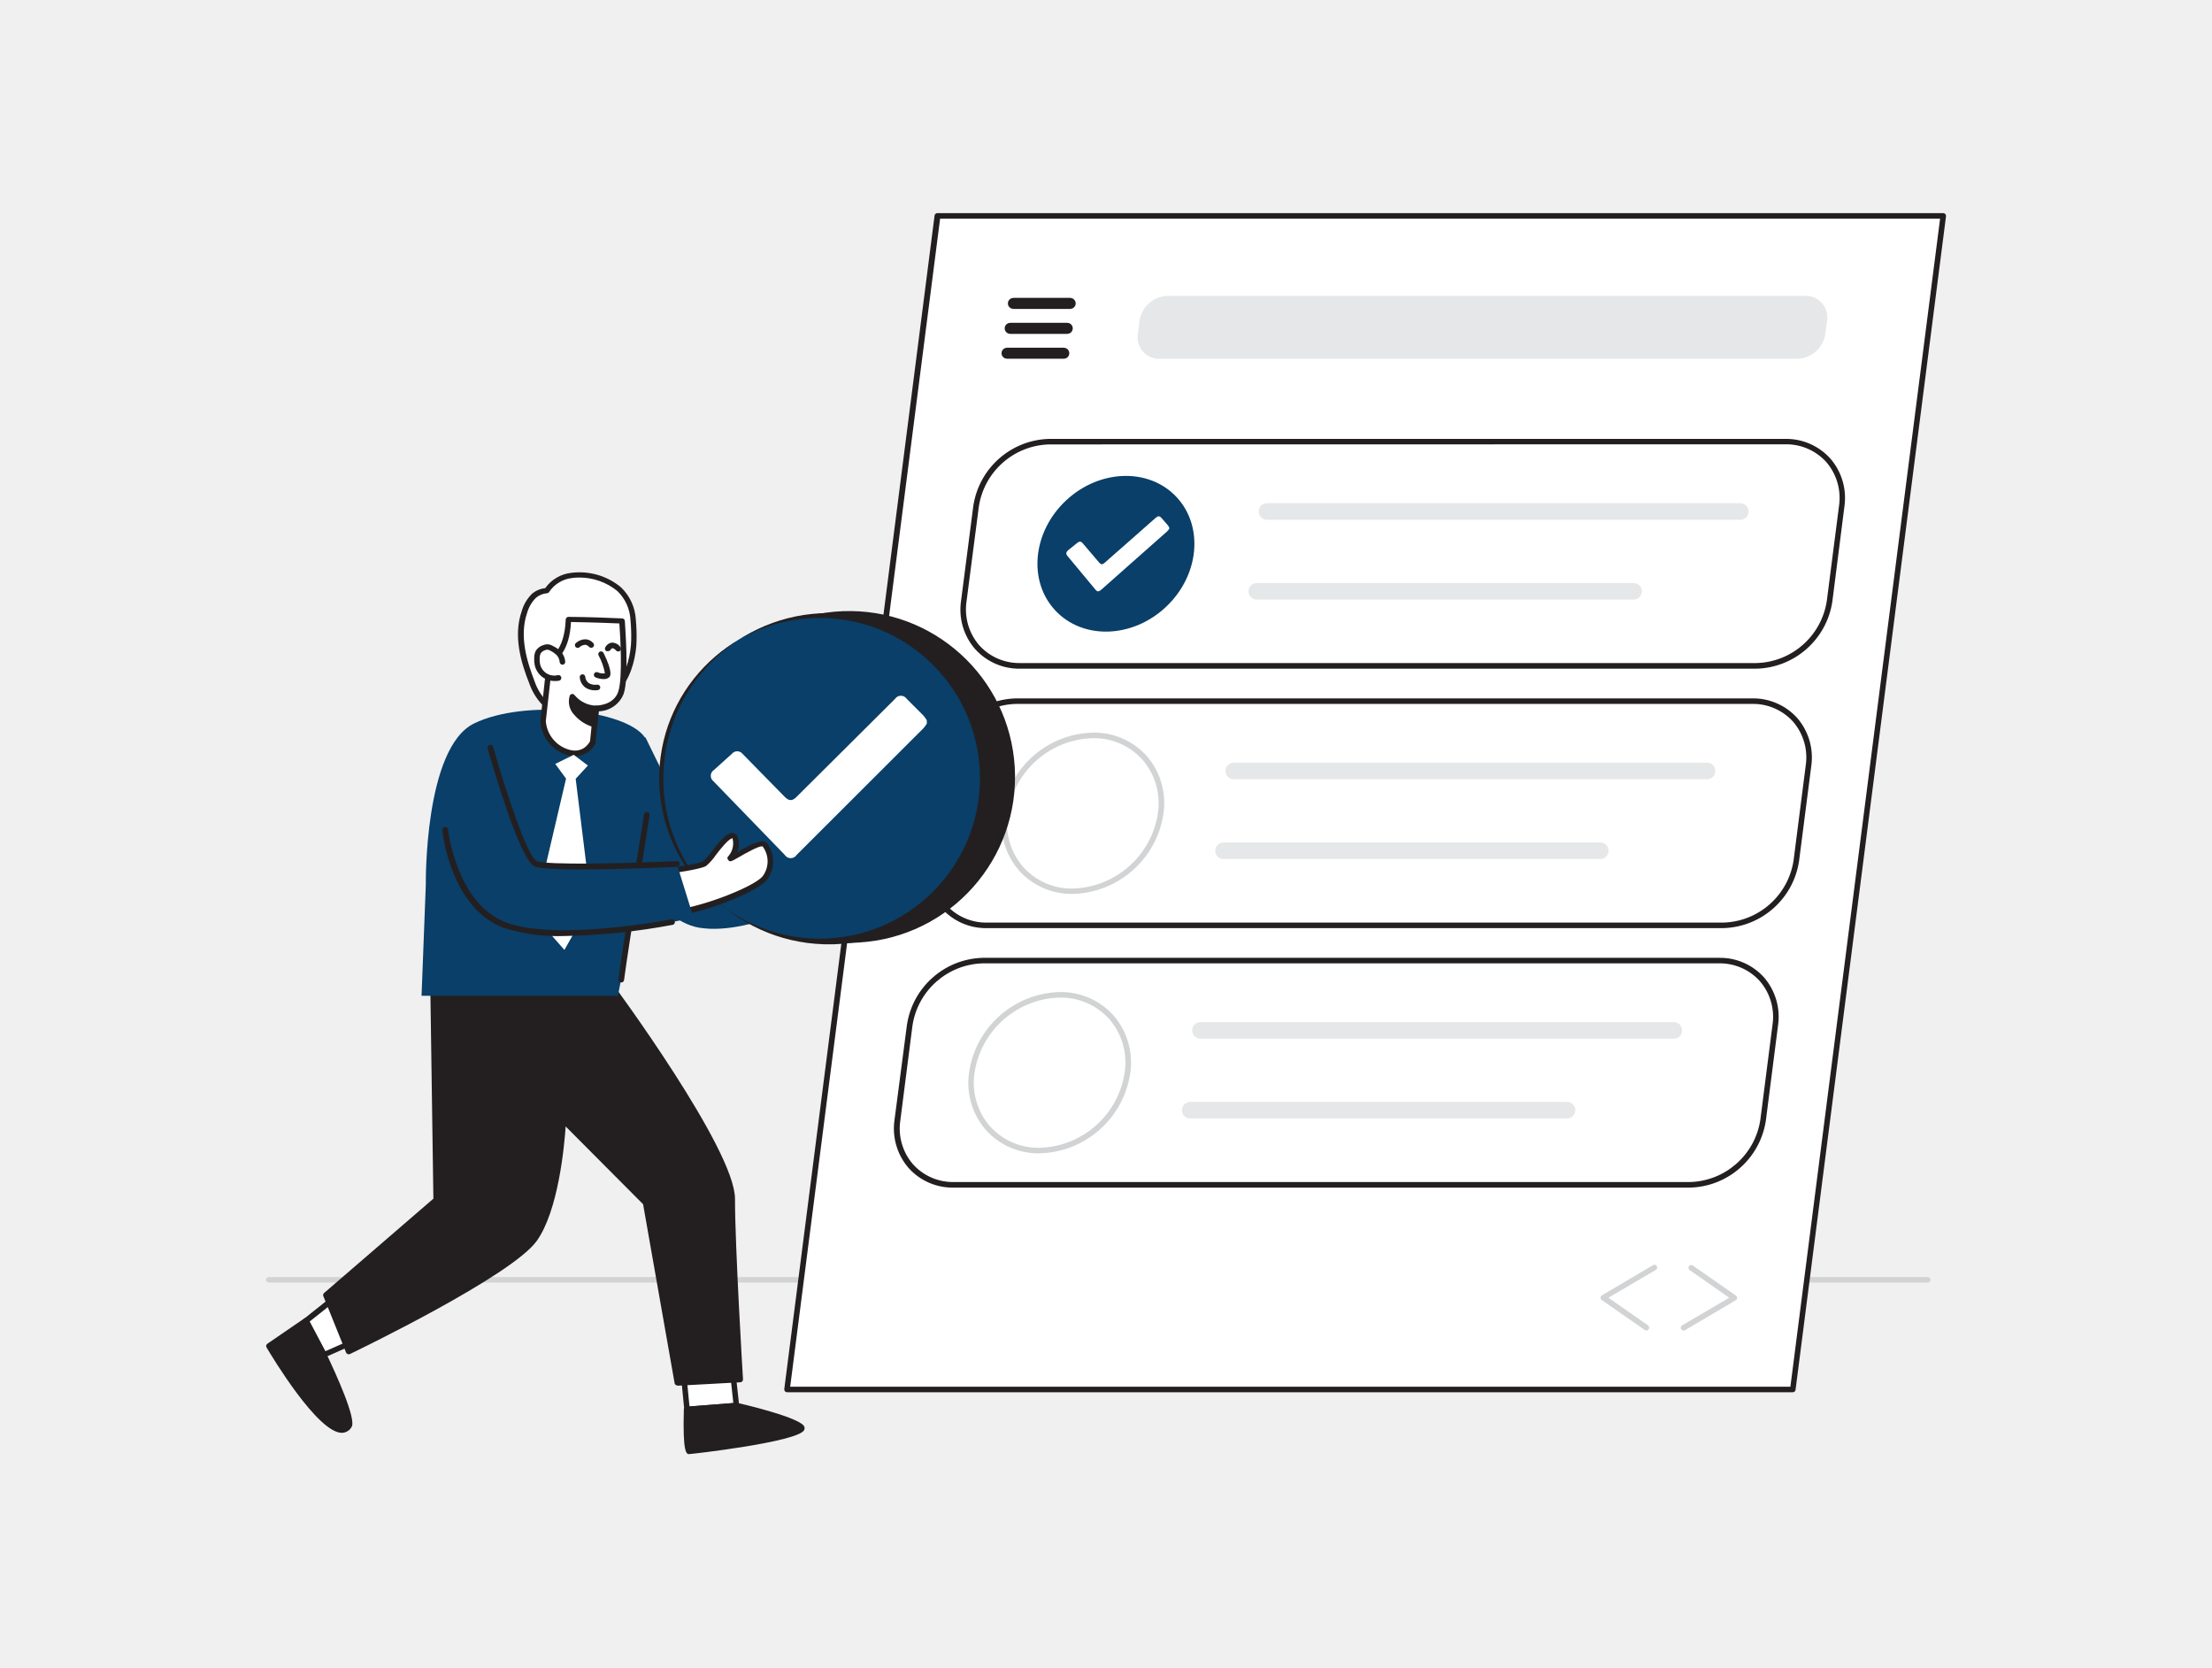
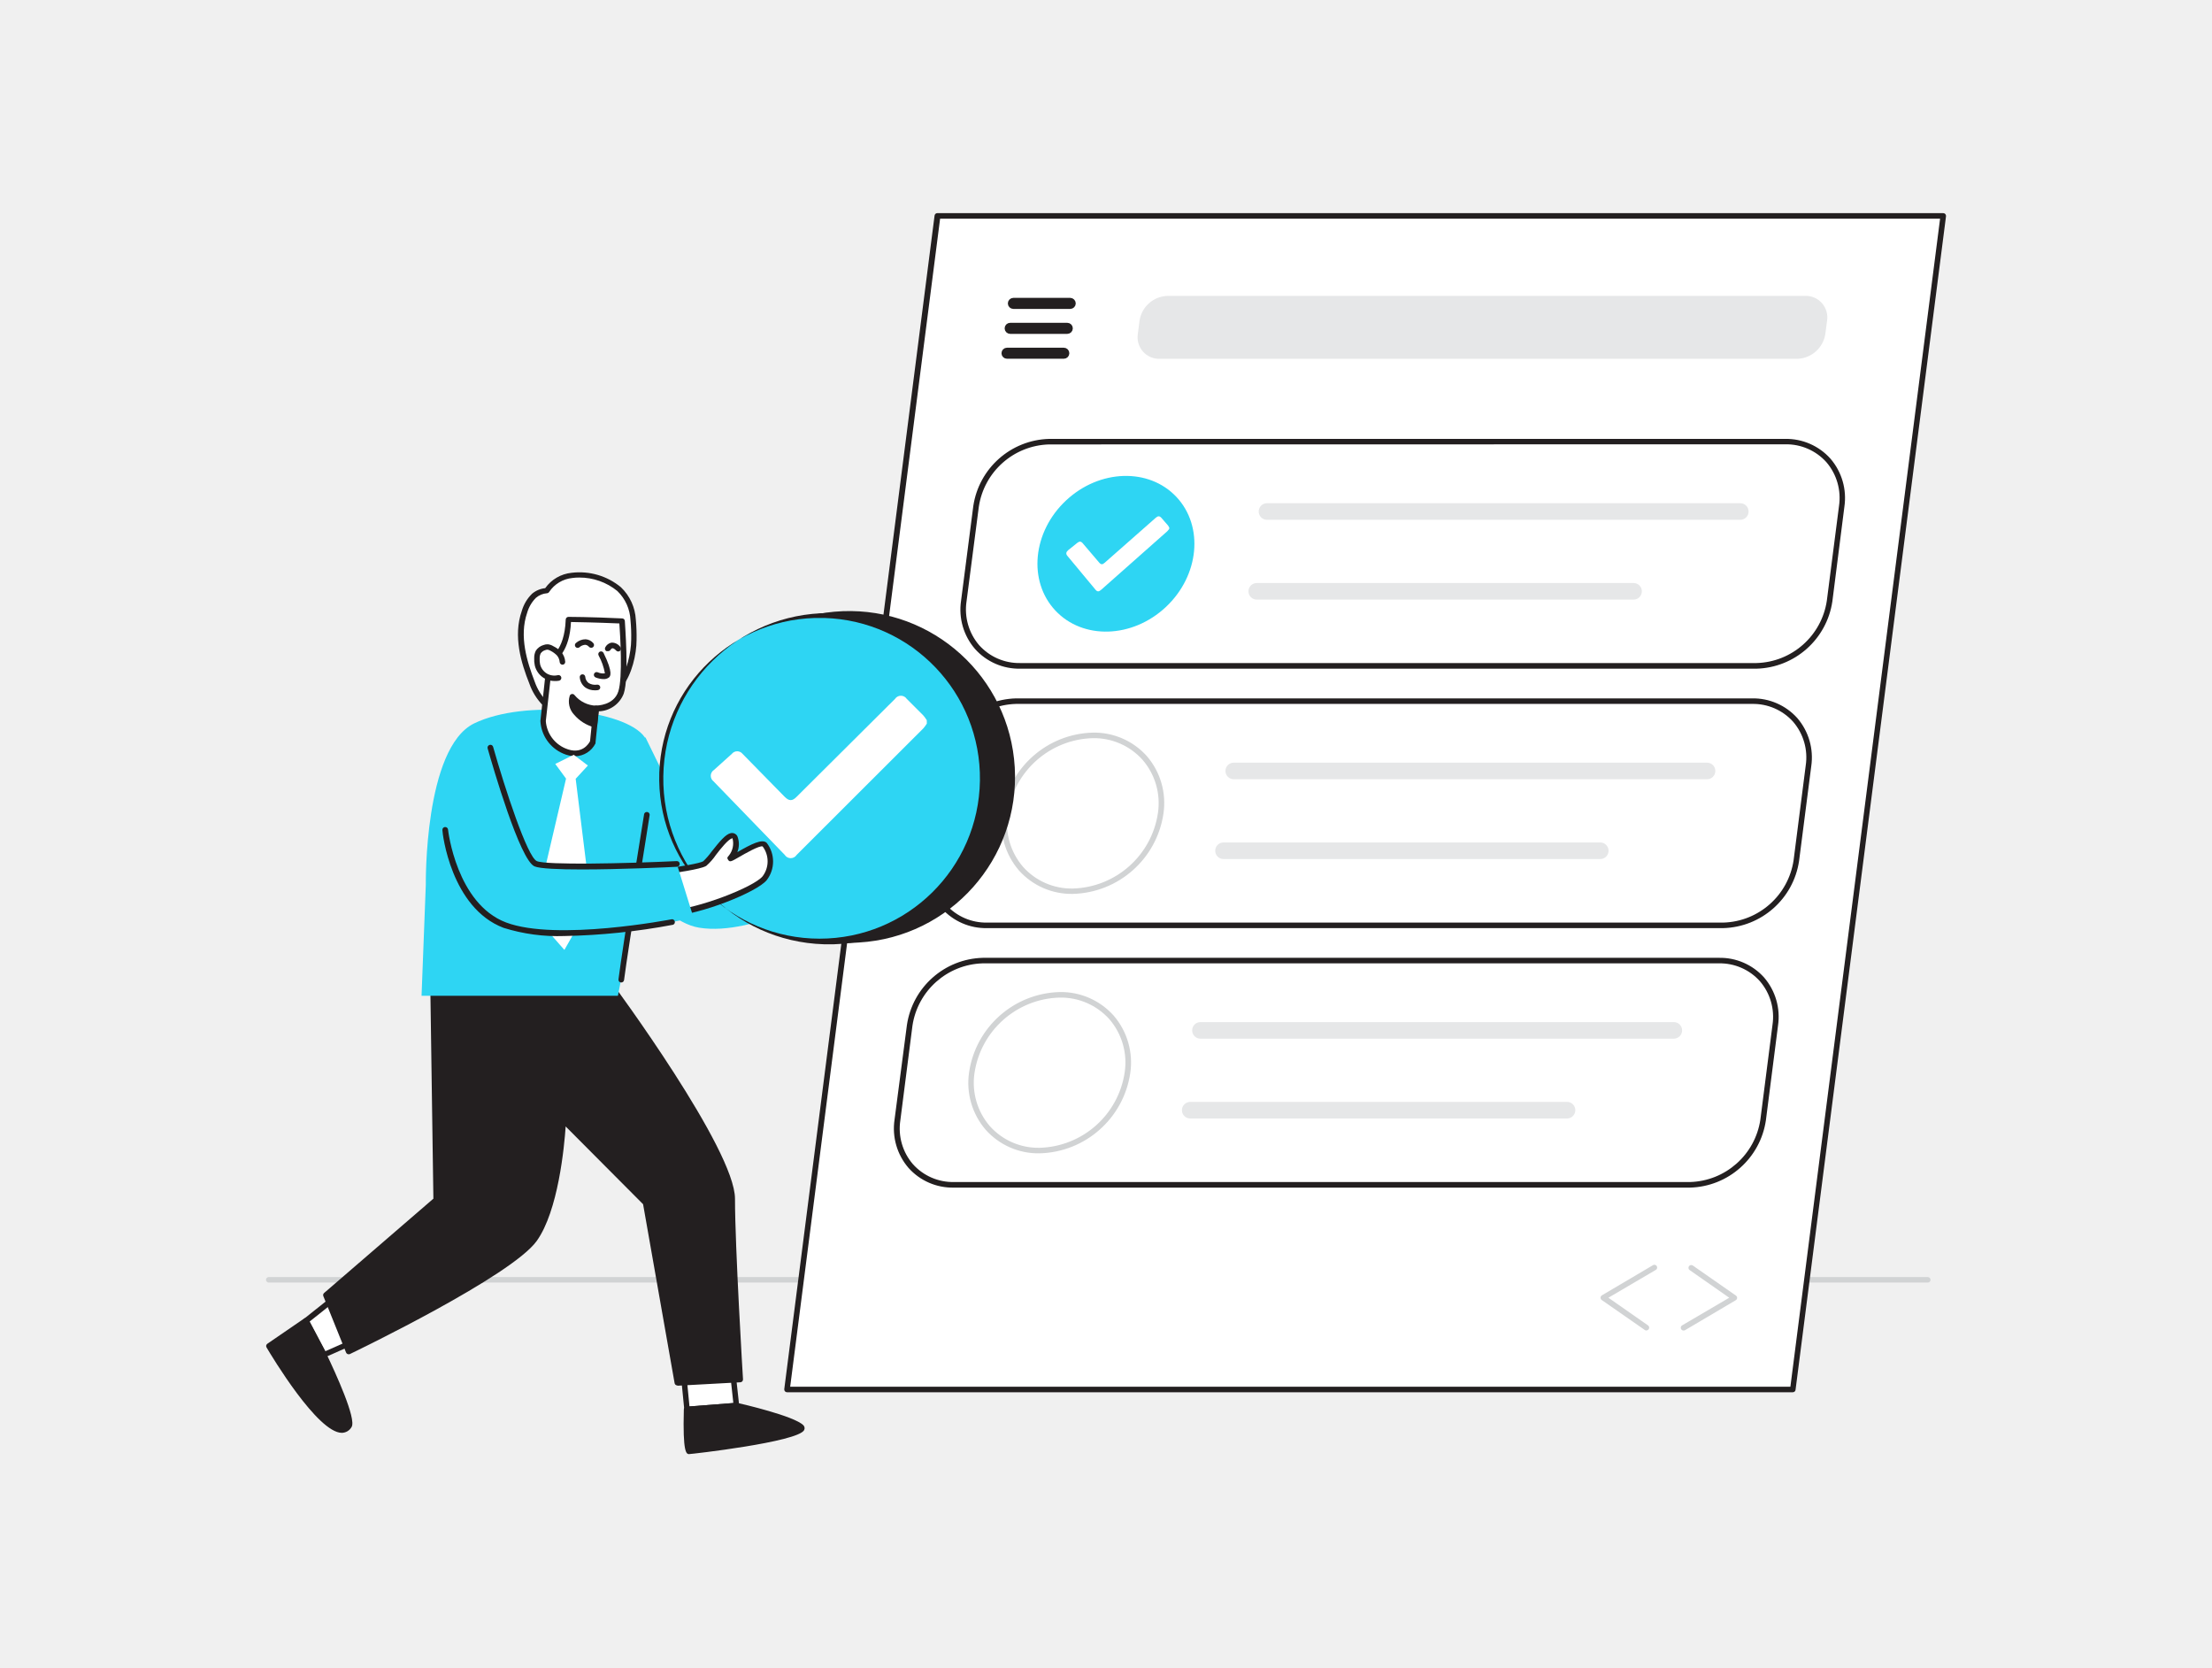
<svg xmlns="http://www.w3.org/2000/svg" viewBox="0 0 400 300" width="406" height="306" class="illustration styles_illustrationTablet__1DWOa">
  <g id="_249_completed_task_flatline" data-name="#249_completed_task_flatline">
    <path d="M348.57,231.17H48.6a.5.5,0,0,1-.5-.5.5.5,0,0,1,.5-.5h300a.51.51,0,0,1,.5.5A.5.5,0,0,1,348.57,231.17Z" fill="#d1d3d4" />
    <polygon points="324.2 250.45 142.32 250.45 169.51 38.3 351.4 38.3 324.2 250.45" fill="#fff" />
    <path d="M324.21,251H142.32a.5.5,0,0,1-.38-.17.51.51,0,0,1-.12-.39L169,38.24a.5.5,0,0,1,.49-.44H351.4a.5.5,0,0,1,.5.57L324.7,250.51A.5.5,0,0,1,324.21,251Zm-181.32-1H323.76L350.83,38.8H170Z" fill="#231f20" />
    <path d="M325,64.14H209.7a3.89,3.89,0,0,1-3.94-4.52l.3-2.35a5.29,5.29,0,0,1,5.1-4.51H326.45a3.89,3.89,0,0,1,3.94,4.51l-.31,2.35A5.29,5.29,0,0,1,325,64.14Z" fill="#e6e7e8" />
    <path d="M193.53,54.62H183.25a.5.5,0,0,1-.5-.5.51.51,0,0,1,.5-.5h10.28a.51.51,0,0,1,.5.5A.5.5,0,0,1,193.53,54.62Z" fill="#d1d3d4" />
    <path d="M193,59.13H182.67a.5.5,0,0,1,0-1H193a.5.5,0,0,1,0,1Z" fill="#d1d3d4" />
    <path d="M192.37,63.63H182.1a.5.5,0,0,1-.5-.5.5.5,0,0,1,.5-.5h10.27a.5.5,0,0,1,.5.5A.5.5,0,0,1,192.37,63.63Z" fill="#d1d3d4" />
    <path d="M193.53,54.62H183.25a.5.5,0,0,1-.5-.5.51.51,0,0,1,.5-.5h10.28a.51.51,0,0,1,.5.5A.5.5,0,0,1,193.53,54.62Z" fill="none" stroke="#231f20" stroke-linecap="round" stroke-linejoin="round" />
    <path d="M193,59.13H182.67a.5.5,0,0,1,0-1H193a.5.5,0,0,1,0,1Z" fill="none" stroke="#231f20" stroke-linecap="round" stroke-linejoin="round" />
    <path d="M192.37,63.63H182.1a.5.5,0,0,1-.5-.5.5.5,0,0,1,.5-.5h10.27a.5.5,0,0,1,.5.5A.5.5,0,0,1,192.37,63.63Z" fill="none" stroke="#231f20" stroke-linecap="round" stroke-linejoin="round" />
    <path d="M317.63,119.67H184.51A10.08,10.08,0,0,1,174.29,108l2.19-17.11A13.73,13.73,0,0,1,189.7,79.12H322.83A10.09,10.09,0,0,1,333,90.84L330.85,108A13.72,13.72,0,0,1,317.63,119.67Z" fill="#fff" />
    <path d="M317.63,120.17H184.51a10.71,10.71,0,0,1-8.2-3.57,10.86,10.86,0,0,1-2.52-8.71L176,90.78A14.25,14.25,0,0,1,189.7,78.62H322.83A10.73,10.73,0,0,1,331,82.19a10.89,10.89,0,0,1,2.52,8.72L331.35,108A14.26,14.26,0,0,1,317.63,120.17ZM189.7,79.62A13.23,13.23,0,0,0,177,90.91L174.78,108a9.92,9.92,0,0,0,2.28,7.92,9.73,9.73,0,0,0,7.45,3.23H317.63a13.22,13.22,0,0,0,12.72-11.28l2.2-17.11a9.94,9.94,0,0,0-2.28-7.93,9.74,9.74,0,0,0-7.44-3.23Z" fill="#231f20" />
-     <ellipse cx="201.8" cy="99.4" rx="15.01" ry="13.2" transform="translate(-13.39 164.96) rotate(-43.17)" fill="#093f68" />
+     <ellipse cx="201.8" cy="99.4" rx="15.01" ry="13.2" transform="translate(-13.39 164.96) rotate(-43.17)" fill="#2ed5f3" />
    <path d="M211.42,94.92a4.71,4.71,0,0,1-.35.41l-11.95,10.58c-.41.36-.69.37-1,0L193,99.75q-.42-.5.15-1l1.67-1.34c.35-.28.64-.28.9,0l3.06,3.59c.32.37.59.38,1,0L209,92.88c.4-.35.68-.35,1,0s.82.93,1.22,1.4c.09.12.15.27.23.4Z" fill="#fff" />
    <path d="M314.7,93.25H229.11a1.5,1.5,0,0,1,0-3H314.7a1.5,1.5,0,0,1,0,3Z" fill="#e6e7e8" />
    <path d="M295.4,107.68H227.26a1.5,1.5,0,0,1,0-3H295.4a1.5,1.5,0,0,1,0,3Z" fill="#e6e7e8" />
    <path d="M311.61,166.58H178.49a10.09,10.09,0,0,1-10.22-11.72l2.2-17.11A13.73,13.73,0,0,1,183.69,126H316.81A10.09,10.09,0,0,1,327,137.75l-2.19,17.11A13.72,13.72,0,0,1,311.61,166.58Z" fill="#fff" />
    <path d="M311.62,167.08H178.49a10.71,10.71,0,0,1-8.19-3.56,10.9,10.9,0,0,1-2.52-8.72L170,137.69a14.26,14.26,0,0,1,13.72-12.15H316.81a10.73,10.73,0,0,1,8.2,3.56,10.93,10.93,0,0,1,2.52,8.72l-2.2,17.11A14.25,14.25,0,0,1,311.62,167.08ZM183.69,126.54A13.24,13.24,0,0,0,171,137.82l-2.19,17.11a9.94,9.94,0,0,0,2.28,7.93,9.73,9.73,0,0,0,7.44,3.22H311.62a13.23,13.23,0,0,0,12.72-11.28l2.19-17.11a9.87,9.87,0,0,0-2.28-7.93,9.72,9.72,0,0,0-7.44-3.22Z" fill="#231f20" />
    <path d="M194,160.89a12.74,12.74,0,0,1-9.76-4.26,13,13,0,0,1-3-10.38,17,17,0,0,1,16.38-14.52,12.77,12.77,0,0,1,9.77,4.25,13,13,0,0,1,3,10.39h0A17,17,0,0,1,194,160.89Zm3.61-28.16a16,16,0,0,0-15.38,13.64A12,12,0,0,0,185,156a11.76,11.76,0,0,0,9,3.92,16,16,0,0,0,15.39-13.64h0a12,12,0,0,0-2.76-9.61A11.79,11.79,0,0,0,197.59,132.73Z" fill="#d1d3d4" />
    <path d="M205.41,141.83a4.71,4.71,0,0,1-.35.41l-11.95,10.58c-.42.36-.7.37-1,0l-5.17-6.15c-.28-.33-.22-.65.16-1l1.67-1.34c.35-.28.64-.28.89,0l3.07,3.59c.32.38.59.38,1,0l9.29-8.19c.4-.35.67-.35,1,0s.81.93,1.21,1.41a2.55,2.55,0,0,1,.24.39Z" fill="#fff" />
    <path d="M308.69,140.16H223.1a1.5,1.5,0,0,1,0-3h85.59a1.5,1.5,0,0,1,0,3Z" fill="#e6e7e8" />
    <path d="M289.38,154.59H221.25a1.5,1.5,0,0,1,0-3h68.13a1.5,1.5,0,0,1,0,3Z" fill="#e6e7e8" />
    <path d="M305.6,213.49H172.48a10.09,10.09,0,0,1-10.22-11.72l2.19-17.1A13.72,13.72,0,0,1,177.68,173H310.8A10.09,10.09,0,0,1,321,184.67l-2.2,17.1A13.72,13.72,0,0,1,305.6,213.49Z" fill="#fff" />
    <path d="M305.6,214H172.48a10.69,10.69,0,0,1-8.19-3.56,10.9,10.9,0,0,1-2.53-8.72L164,184.6a14.25,14.25,0,0,1,13.72-12.15H310.8A10.69,10.69,0,0,1,319,176a10.9,10.9,0,0,1,2.52,8.72l-2.19,17.11A14.25,14.25,0,0,1,305.6,214ZM177.68,173.45A13.24,13.24,0,0,0,165,184.73l-2.19,17.11a9.87,9.87,0,0,0,2.28,7.93,9.72,9.72,0,0,0,7.44,3.22H305.6a13.24,13.24,0,0,0,12.73-11.28l2.19-17.11a9.87,9.87,0,0,0-2.28-7.93,9.72,9.72,0,0,0-7.44-3.22Z" fill="#231f20" />
    <path d="M188,207.8a12.74,12.74,0,0,1-9.76-4.26,13,13,0,0,1-3-10.38,17,17,0,0,1,16.38-14.52,12.76,12.76,0,0,1,9.77,4.26,13,13,0,0,1,3,10.38h0A17,17,0,0,1,188,207.8Zm3.61-28.16a16,16,0,0,0-15.39,13.64,12,12,0,0,0,2.77,9.6,11.76,11.76,0,0,0,9,3.92,16,16,0,0,0,15.39-13.64h0a12,12,0,0,0-2.76-9.6A11.78,11.78,0,0,0,191.58,179.64Z" fill="#d1d3d4" />
    <path d="M199.39,188.75a2.64,2.64,0,0,1-.35.4q-6,5.29-11.95,10.58c-.41.37-.69.37-1,0l-5.17-6.15c-.28-.33-.22-.65.16-.95l1.67-1.35c.35-.28.63-.28.89,0q1.53,1.8,3.07,3.59c.31.38.59.38,1,0l9.28-8.2c.4-.35.68-.35,1,0s.81.93,1.21,1.41a1.9,1.9,0,0,1,.23.39Z" fill="#fff" />
    <path d="M302.68,187.07h-85.6a1.5,1.5,0,1,1,0-3h85.6a1.5,1.5,0,0,1,0,3Z" fill="#e6e7e8" />
    <path d="M283.37,201.5H215.23a1.5,1.5,0,0,1,0-3h68.14a1.5,1.5,0,0,1,0,3Z" fill="#e6e7e8" />
    <path d="M297.73,239.84a.52.52,0,0,1-.29-.09l-7.8-5.43a.49.49,0,0,1-.21-.43.52.52,0,0,1,.24-.41l9.2-5.43a.5.5,0,1,1,.5.86l-8.52,5,7.16,5a.5.5,0,0,1-.28.91Z" fill="#d1d3d4" />
    <path d="M304.44,239.84a.5.5,0,0,1-.26-.93l8.52-5-7.16-5a.5.5,0,0,1,.58-.82l7.79,5.43a.53.53,0,0,1,.22.43.51.51,0,0,1-.25.41l-9.19,5.43A.47.47,0,0,1,304.44,239.84Z" fill="#d1d3d4" />
-     <path d="M109.8,150.8s8.44,14.86,16.62,16.2c10.09,1.66,24.88-7.24,24.88-7.24L143,151.61l-17-.06-9.3-19Z" fill="#093f68" />
+     <path d="M109.8,150.8s8.44,14.86,16.62,16.2c10.09,1.66,24.88-7.24,24.88-7.24L143,151.61l-17-.06-9.3-19Z" fill="#2ed5f3" />
    <polygon points="123.61 247.7 124.23 254.1 133.16 253.41 132.32 245.72 123.61 247.7" fill="#fff" />
    <path d="M124.23,254.6a.49.49,0,0,1-.49-.45l-.63-6.4a.51.51,0,0,1,.39-.54l8.71-2a.51.51,0,0,1,.4.08.52.52,0,0,1,.21.36l.84,7.68a.48.48,0,0,1-.11.38.52.52,0,0,1-.35.18l-8.93.69Zm-.08-6.51.53,5.48,7.93-.62-.72-6.62Z" fill="#231f20" />
    <polygon points="61.05 233.52 55.32 238.08 58.56 244.22 64.28 241.69 61.05 233.52" fill="#fff" />
    <path d="M58.56,244.72a.49.49,0,0,1-.44-.26l-3.24-6.15a.48.48,0,0,1,.13-.62l5.72-4.56a.54.54,0,0,1,.44-.1.51.51,0,0,1,.34.3l3.24,8.18a.5.5,0,0,1-.27.64l-5.71,2.53A.52.52,0,0,1,58.56,244.72ZM56,238.21l2.84,5.37,4.85-2.15-2.81-7.1Z" fill="#231f20" />
    <path d="M78.28,175.26l.6,40.91-20,17.32L63,243.68s29.08-14,33.61-20.3,5.21-21.56,5.21-21.56l14.91,15,5.72,32.48,11.38-.62s-1.45-23.83-1.45-32.68-22.54-39.29-22.54-39.29Z" fill="#231f20" />
    <path d="M122.48,249.77a.49.49,0,0,1-.49-.41L116.29,217l-14-14.06c-.25,3.67-1.34,15.26-5.23,20.7-4.56,6.36-32.61,19.89-33.8,20.46a.51.51,0,0,1-.4,0,.48.48,0,0,1-.28-.28l-4.11-10.2a.5.5,0,0,1,.13-.56L78.37,216l-.59-40.69a.49.49,0,0,1,.15-.36.45.45,0,0,1,.37-.14l31.59,1.42a.48.48,0,0,1,.38.2c.93,1.25,22.64,30.67,22.64,39.59,0,8.73,1.43,32.41,1.45,32.65a.51.51,0,0,1-.47.53l-11.38.62Zm-20.63-48.44a.52.52,0,0,1,.35.14l14.91,15a.51.51,0,0,1,.14.26l5.65,32.05,10.43-.57c-.21-3.49-1.42-24.16-1.42-32.21,0-8.23-20.39-36.21-22.3-38.8l-30.82-1.39.59,40.39a.52.52,0,0,1-.17.38L59.52,233.63,63.29,243c3.8-1.85,28.85-14.2,32.94-19.91,4.4-6.13,5.11-21.14,5.12-21.29a.47.47,0,0,1,.32-.44A.52.52,0,0,1,101.85,201.33Z" fill="#231f20" />
-     <path d="M76.23,179.31,77,159.24s-.34-24.76,8.75-29.18,27.3-2.52,30.83,2.49-4.84,46.76-4.84,46.76Z" fill="#093f68" />
+     <path d="M76.23,179.31,77,159.24s-.34-24.76,8.75-29.18,27.3-2.52,30.83,2.49-4.84,46.76-4.84,46.76Z" fill="#2ed5f3" />
    <path d="M114.48,111.34a8.38,8.38,0,0,0-2.53-5.58c-3.21-2.89-10.39-4-13.07.27a4,4,0,0,0-2.33,1,6.57,6.57,0,0,0-1.72,2.91c-1.48,4.24-.26,8.74,1.38,12.84a10.38,10.38,0,0,0,2.32,3.73c2.51,2.39,6,1.08,8.81-.12a12.65,12.65,0,0,0,4.9-3.48c1.56-1.91,2.35-5.48,2.37-7.91A30.88,30.88,0,0,0,114.48,111.34Z" fill="#fff" />
    <path d="M102,128.29a5.3,5.3,0,0,1-3.81-1.47,10.51,10.51,0,0,1-2.45-3.91c-1.48-3.72-3-8.59-1.38-13.19a7.11,7.11,0,0,1,1.86-3.11,4.41,4.41,0,0,1,2.37-1,6.66,6.66,0,0,1,4.78-2.78,11.74,11.74,0,0,1,8.91,2.61,8.74,8.74,0,0,1,2.7,5.89h0a32.56,32.56,0,0,1,.13,3.67c0,2.6-.88,6.26-2.48,8.23a12.94,12.94,0,0,1-5.1,3.62A14.69,14.69,0,0,1,102,128.29Zm2.74-24.6a8.29,8.29,0,0,0-1.23.08,5.72,5.72,0,0,0-4.21,2.53.5.5,0,0,1-.39.23,3.44,3.44,0,0,0-2,.83,6.27,6.27,0,0,0-1.58,2.69c-1.49,4.28,0,8.93,1.37,12.49a9.59,9.59,0,0,0,2.21,3.56c2.2,2.1,5.29,1,8.26-.22a12.06,12.06,0,0,0,4.72-3.33c1.43-1.77,2.23-5.24,2.25-7.61a30.25,30.25,0,0,0-.13-3.55h0a7.8,7.8,0,0,0-2.37-5.26A10.83,10.83,0,0,0,104.74,103.69Z" fill="#231f20" />
    <path d="M107.8,127.35l-.62,6.06s-1.42,3.23-5.17,1.62a6.34,6.34,0,0,1-3.8-5.44l1.19-10.86s3.16-1,3.39-7.48c0,0,3.76,0,9.69.28,0,0,.82,10-.17,12.94S107.8,127.35,107.8,127.35Z" fill="#fff" />
    <path d="M104,136a5.6,5.6,0,0,1-2.18-.49,6.79,6.79,0,0,1-4.1-5.89l1.19-10.92a.51.51,0,0,1,.34-.42s2.84-1.08,3.05-7a.5.5,0,0,1,.5-.48h0s3.84,0,9.71.28a.49.49,0,0,1,.48.45c0,.42.81,10.14-.2,13.15a5,5,0,0,1-4.52,3.2l-.58,5.63a.42.42,0,0,1,0,.16A4.19,4.19,0,0,1,104,136Zm-4.12-16.91L98.7,129.64a5.82,5.82,0,0,0,3.51,4.93c3,1.3,4.27-.87,4.49-1.29l.61-6a.51.51,0,0,1,.5-.45c.13,0,3.17,0,4-2.54s.33-10.35.19-12.3c-4.43-.19-7.6-.24-8.75-.26C103,117,100.71,118.62,99.87,119.07Zm7.31,14.34h0Z" fill="#231f20" />
    <path d="M101.72,118.93a2.58,2.58,0,0,0-.63-1.51,4.4,4.4,0,0,0-1.25-.92,1.8,1.8,0,0,0-.8-.29,1.7,1.7,0,0,0-.59.1,2.06,2.06,0,0,0-1.11.83,2.34,2.34,0,0,0-.24,1.11,4.73,4.73,0,0,0,.1,1.24A3.13,3.13,0,0,0,101,121.8" fill="#fff" />
    <path d="M100.25,122.4a3.62,3.62,0,0,1-1.89-.53,3.67,3.67,0,0,1-1.65-2.27,5.13,5.13,0,0,1-.11-1.37,2.79,2.79,0,0,1,.31-1.34,2.49,2.49,0,0,1,1.38-1,1.89,1.89,0,0,1,.78-.13,2.26,2.26,0,0,1,1,.35,4.86,4.86,0,0,1,1.39,1,3,3,0,0,1,.75,1.81.5.5,0,0,1-.46.53.52.52,0,0,1-.54-.46,2.11,2.11,0,0,0-.5-1.22,4.42,4.42,0,0,0-1.12-.82,1.45,1.45,0,0,0-.58-.22,1.17,1.17,0,0,0-.4.08,1.51,1.51,0,0,0-.84.6,1.94,1.94,0,0,0-.18.87,4.05,4.05,0,0,0,.08,1.11,2.72,2.72,0,0,0,1.2,1.65,2.67,2.67,0,0,0,2,.3.5.5,0,0,1,.25,1A3.8,3.8,0,0,1,100.25,122.4Z" fill="#231f20" />
    <path d="M107.51,130.26a6.65,6.65,0,0,1-3.32-2.12,3,3,0,0,1-.69-2.91,5.67,5.67,0,0,0,4.3,2.12Z" fill="#231f20" />
    <path d="M107.51,130.76h-.1a7.17,7.17,0,0,1-3.59-2.27,3.47,3.47,0,0,1-.79-3.43.47.47,0,0,1,.39-.31.48.48,0,0,1,.47.19,5.29,5.29,0,0,0,3.9,1.92.57.57,0,0,1,.38.16.52.52,0,0,1,.13.39l-.3,2.91a.49.49,0,0,1-.19.35A.57.57,0,0,1,107.51,130.76Zm-3.63-4.42a2.61,2.61,0,0,0,.68,1.47,6.66,6.66,0,0,0,2.51,1.78l.18-1.76A5.91,5.91,0,0,1,103.88,126.34Z" fill="#231f20" />
    <path d="M109.1,122.05a4,4,0,0,1-1.4-.3.5.5,0,0,1,.38-.93,2.37,2.37,0,0,0,1.31.19,10.74,10.74,0,0,0-1.15-3.25.5.5,0,0,1,.9-.44c1.82,3.7,1.17,4.24,1,4.42A1.5,1.5,0,0,1,109.1,122.05Z" fill="#231f20" />
    <path d="M107.59,124.08a3,3,0,0,1-1.75-.51,2.57,2.57,0,0,1-1-1.82.49.49,0,0,1,.43-.56.5.5,0,0,1,.56.42,1.57,1.57,0,0,0,.61,1.15,2.28,2.28,0,0,0,1.52.3.51.51,0,0,1,.58.4.5.5,0,0,1-.4.58A2.57,2.57,0,0,1,107.59,124.08Z" fill="#231f20" />
    <path d="M106.88,116.39a.5.5,0,0,1-.37-.17,1,1,0,0,0-.69-.37,1.73,1.73,0,0,0-1,.41.5.5,0,1,1-.67-.74,2.63,2.63,0,0,1,1.76-.67,2,2,0,0,1,1.39.71.51.51,0,0,1-.05.71A.5.5,0,0,1,106.88,116.39Z" fill="#231f20" />
    <path d="M109.89,117a.59.59,0,0,1-.22,0,.5.5,0,0,1-.23-.67,1.62,1.62,0,0,1,1.11-.87,1.86,1.86,0,0,1,1.6.75.5.5,0,0,1,0,.71.5.5,0,0,1-.7,0c-.29-.31-.54-.47-.72-.44s-.34.27-.36.32A.52.52,0,0,1,109.89,117Z" fill="#231f20" />
    <polygon points="103.75 135.74 100.41 137.39 102.36 140.05 96.57 164.77 102.06 171.02 106.88 162.54 104.1 140.08 106.31 137.68 103.75 135.74" fill="#fff" />
    <path d="M55.32,238.08l-6.72,4.56S60,262,63.17,257c.86-1.38-4.61-12.79-4.61-12.79Z" fill="#231f20" />
    <path d="M61.79,258.34h0c-4.39-.06-12.66-13.87-13.59-15.44a.5.5,0,0,1,.15-.67L55,237.67a.51.51,0,0,1,.4-.08.52.52,0,0,1,.32.26L59,244c1.68,3.52,5.49,11.82,4.58,13.28A2.06,2.06,0,0,1,61.79,258.34ZM49.27,242.79c2.64,4.4,9.36,14.51,12.5,14.55a1.17,1.17,0,0,0,1-.6c.36-.86-2.12-7.06-4.64-12.3l-3-5.63Z" fill="#231f20" />
    <path d="M124.15,254.1s-.21,7.47.47,7.59,21.89-2.74,20.28-4.36-11.74-3.92-11.74-3.92Z" fill="#231f20" />
    <path d="M124.54,262.19h0c-.41-.08-1.1-.2-.88-8.1a.5.5,0,0,1,.46-.48l9-.7h.15c1.05.24,10.32,2.38,12,4.05a.75.75,0,0,1,.14.89C144.27,260,125,262.19,124.54,262.19Zm.39-.85h0Zm-.29-6.77a38.6,38.6,0,0,0,.24,6.63c2.35-.06,17.52-2.43,19.48-3.68-1.5-1.11-7.4-2.73-11.23-3.61Z" fill="#231f20" />
    <path d="M112.35,176.91h-.07a.5.5,0,0,1-.44-.57c.78-6.1,4.58-29.54,4.62-29.77a.51.51,0,1,1,1,.16c0,.24-3.83,23.66-4.61,29.74A.51.51,0,0,1,112.35,176.91Z" fill="#231f20" />
    <circle cx="153.57" cy="139.76" r="29.48" fill="#231f20" />
    <path d="M153.55,169.75A30,30,0,1,1,183.5,138h0a30,30,0,0,1-28.18,31.68Q154.44,169.75,153.55,169.75Zm.06-59c-.57,0-1.15,0-1.73,0a29,29,0,1,0,30.62,27.24h0a29,29,0,0,0-28.89-27.29Z" fill="#231f20" />
-     <circle cx="149.02" cy="140.03" r="29.48" fill="#093f68" />
+     <circle cx="149.02" cy="140.03" r="29.48" fill="#2ed5f3" />
    <path d="M149,170a29.95,29.95,0,1,1,1.79,0C150.17,170,149.57,170,149,170Zm.06-59c-.57,0-1.14,0-1.71,0a29,29,0,1,0,1.71,0Z" fill="#231f20" />
    <path d="M167.6,130.1a6.46,6.46,0,0,1-.65.88l-22.88,22.85a1.28,1.28,0,0,1-2.17,0q-6.45-6.65-12.87-13.29a1.25,1.25,0,0,1,.08-2.06l3.23-2.91a1.24,1.24,0,0,1,1.94,0q3.79,3.89,7.61,7.76c.79.8,1.38.81,2.17,0l17.79-17.7a1.27,1.27,0,0,1,2.12,0c1,1,2,2,3,3a7.73,7.73,0,0,1,.62.85Z" fill="#fff" />
    <path d="M120.55,156.71s6-.76,6.92-1.38,3.45-4.68,4.76-5,1.07,2.69,0,3.92S137.3,151,138.3,152a5,5,0,0,1,0,6.07c-1.69,2.07-11.83,6.08-17.13,6.34" fill="#fff" />
    <path d="M121.17,164.86a.49.49,0,0,1-.5-.47.5.5,0,0,1,.47-.53c5-.25,15.17-4.19,16.77-6.16a4.49,4.49,0,0,0,0-5.39c-.54-.23-3.3,1.36-4.21,1.89-1.4.8-1.69,1-2,.58s-.15-.53.13-.85a3.54,3.54,0,0,0,.64-3.05c0-.06-.06-.08-.15,0-.62.14-2,1.83-2.84,2.94a10.44,10.44,0,0,1-1.76,2c-1,.64-6.1,1.33-7.12,1.46a.5.5,0,0,1-.56-.43.49.49,0,0,1,.43-.56c2.44-.31,6.13-.93,6.7-1.3a13.4,13.4,0,0,0,1.53-1.77c1.42-1.8,2.5-3.09,3.39-3.3a1.09,1.09,0,0,1,1.24.52,3.86,3.86,0,0,1,0,2.9c2.52-1.45,4.51-2.48,5.32-1.67a5.51,5.51,0,0,1,0,6.73c-1.78,2.19-12,6.26-17.49,6.53Z" fill="#231f20" />
-     <path d="M87.83,129.91s2.55,25.64,10,25.76c9.07.16,24.57-.18,24.57-.18l3,9.67s-24,5.76-34.1,1.39-10.83-21.66-10.83-21.66Z" fill="#093f68" />
+     <path d="M87.83,129.91s2.55,25.64,10,25.76c9.07.16,24.57-.18,24.57-.18l3,9.67s-24,5.76-34.1,1.39-10.83-21.66-10.83-21.66Z" fill="#2ed5f3" />
    <path d="M105.18,156.47c-4.1,0-7.56-.14-8.53-.56-2.65-1.17-7.52-18-8.47-21.33a.51.51,0,0,1,.36-.63.5.5,0,0,1,.63.35c2.15,7.59,6.19,19.91,7.9,20.66s16.12.44,25.3,0a.5.5,0,0,1,.54.49.51.51,0,0,1-.49.54C120.93,156.07,112.14,156.47,105.18,156.47Z" fill="#231f20" />
    <path d="M102.06,168.51a32.94,32.94,0,0,1-11-1.48C81.55,163.42,80,149.94,80,149.36a.51.51,0,0,1,.45-.56.52.52,0,0,1,.57.45c0,.14,1.54,13.43,10.5,16.81,9.13,3.44,29.78-.55,30-.59a.52.52,0,0,1,.2,1A117.77,117.77,0,0,1,102.06,168.51Z" fill="#231f20" />
  </g>
</svg>
